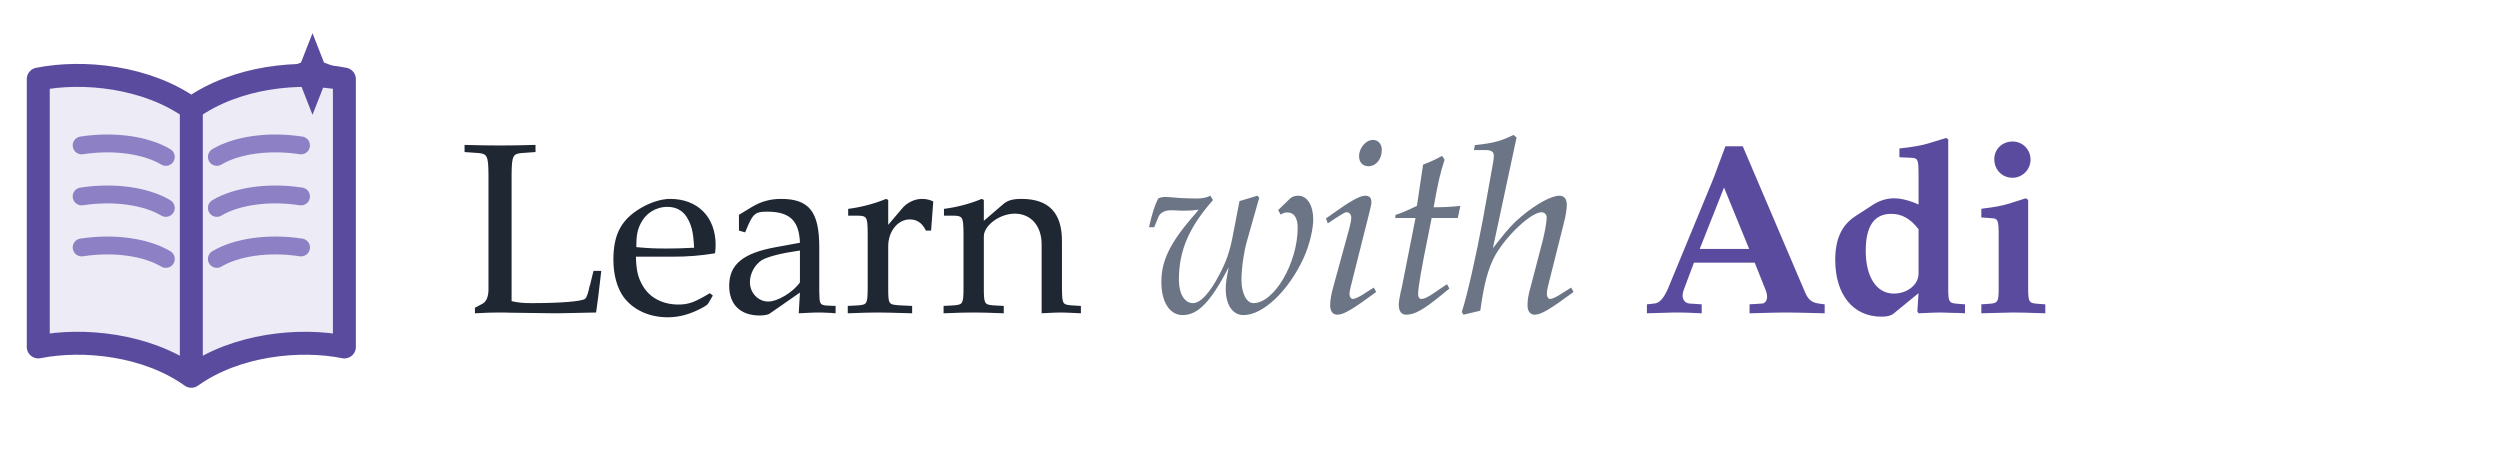
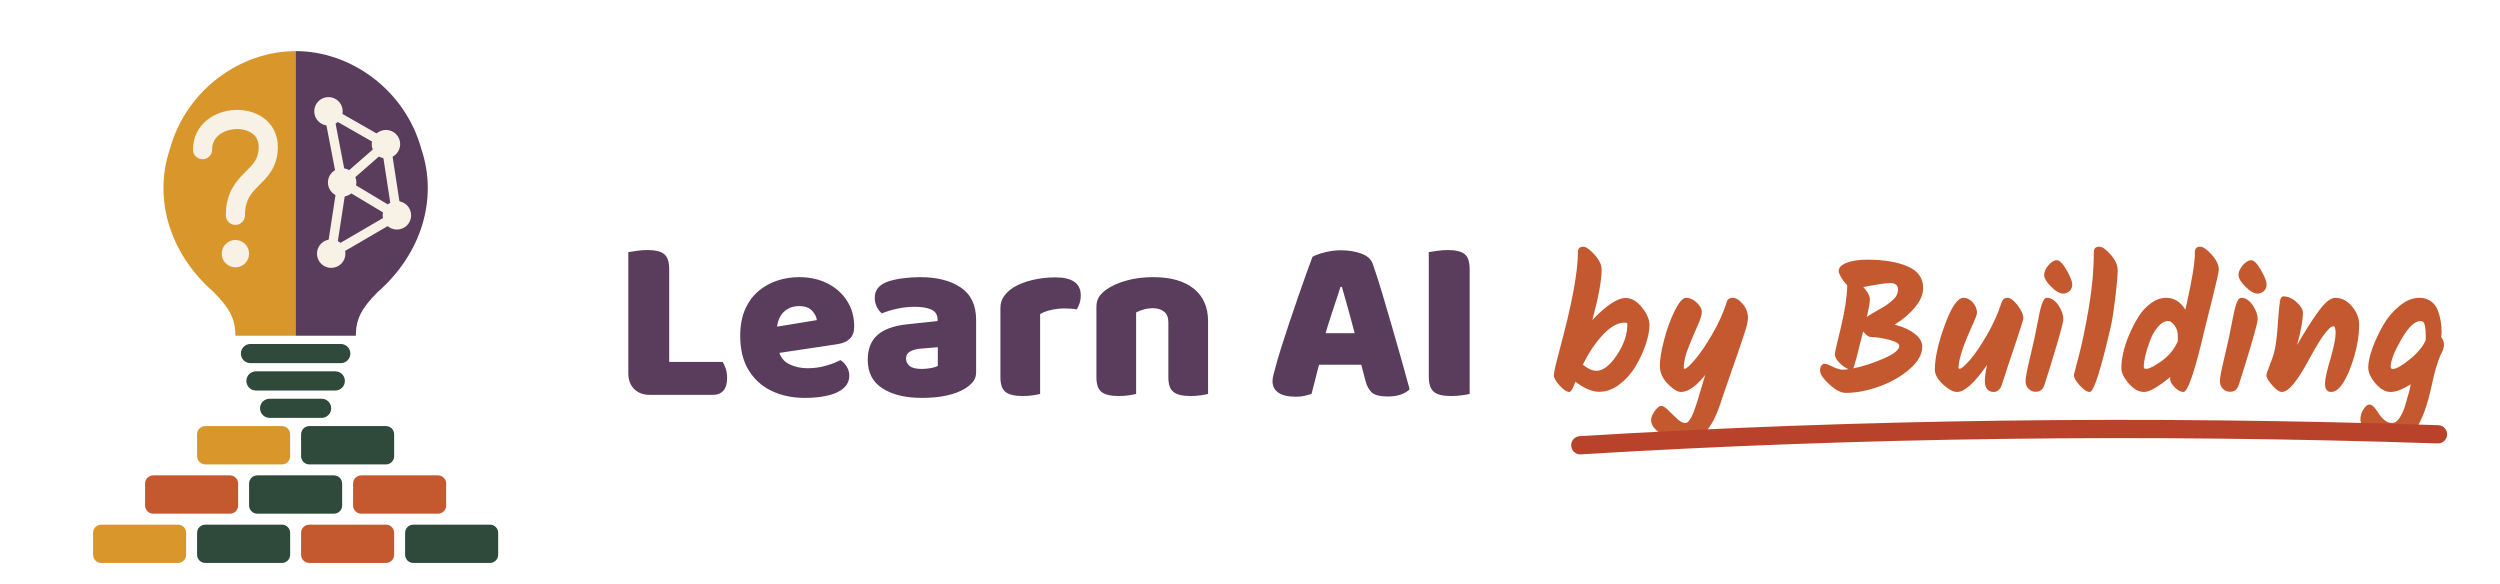
- <svg xmlns="http://www.w3.org/2000/svg" width="196" height="36" viewBox="0 0 196 36" role="img" aria-label="Learn with Adi">
-   <g transform="translate(2,5)">
-     <path d="M13 3.5 C9.5 1 4.5 0.5 1 1.2 L1 22.2 C4.5 21.5 9.5 22 13 24.5 C16.5 22 21.5 21.5 25 22.2 L25 1.2 C21.5 0.5 16.5 1 13 3.5 Z" fill="#ecebf6" stroke="#5b4b9e" stroke-width="1.8" stroke-linejoin="round" />
-     <path d="M13 3.5 L13 24.5" stroke="#5b4b9e" stroke-width="1.8" />
-     <path d="M4.4 6.4 C7 6 9.5 6.4 11 7.3 M4.4 10.4 C7 10 9.5 10.4 11 11.3 M4.4 14.4 C7 14 9.5 14.4 11 15.3" stroke="#8d80c4" stroke-width="1.4" fill="none" stroke-linecap="round" />
-     <path d="M15 7.3 C16.5 6.4 19 6 21.6 6.4 M15 11.3 C16.5 10.4 19 10 21.6 10.4 M15 15.3 C16.5 14.4 19 14 21.6 14.4" stroke="#8d80c4" stroke-width="1.4" fill="none" stroke-linecap="round" />
-     <path d="M22.5 -2.4 L23.4 -0.1 L25.7 0.8 L23.4 1.7 L22.5 4 L21.6 1.7 L19.3 0.8 L21.6 -0.1 Z" fill="#5b4b9e" />
+ <svg xmlns="http://www.w3.org/2000/svg" viewBox="0 0 685 160" width="685" height="160">
+   <g transform="translate(6 -4) scale(.75)">
+     <clipPath id="lhalf">
+       <rect x="0" y="0" width="100" height="140" />
+     </clipPath>
+     <clipPath id="rhalf">
+       <rect x="100" y="0" width="100" height="140" />
+     </clipPath>
+     <path d="M70 112 C54 98 48 78 54 60 C60 38 80 24 100 24 C120 24 140 38 146 60 C152 78 146 98 130 112 C124 118 122 122 122 128 L78 128 C78 122 76 118 70 112 Z" fill="#d9962b" clip-path="url(#lhalf)" />
+     <path d="M70 112 C54 98 48 78 54 60 C60 38 80 24 100 24 C120 24 140 38 146 60 C152 78 146 98 130 112 C124 118 122 122 122 128 L78 128 C78 122 76 118 70 112 Z" fill="#5a3d5c" clip-path="url(#rhalf)" />
+     <path d="M66 60 C66 46 90 45 90 59 C90 71 78 70 78 84" fill="none" stroke="#f7f1e6" stroke-width="7" stroke-linecap="round" stroke-linejoin="round" />
+     <circle cx="78" cy="98" r="5.0" fill="#f7f1e6" />
+     <line x1="112" y1="46" x2="133" y2="58" stroke="#f7f1e6" stroke-width="3.4" stroke-linecap="round" />
+     <line x1="112" y1="46" x2="117" y2="72" stroke="#f7f1e6" stroke-width="3.4" stroke-linecap="round" />
+     <line x1="133" y1="58" x2="117" y2="72" stroke="#f7f1e6" stroke-width="3.4" stroke-linecap="round" />
+     <line x1="133" y1="58" x2="137" y2="84" stroke="#f7f1e6" stroke-width="3.4" stroke-linecap="round" />
+     <line x1="117" y1="72" x2="137" y2="84" stroke="#f7f1e6" stroke-width="3.4" stroke-linecap="round" />
+     <line x1="117" y1="72" x2="113" y2="98" stroke="#f7f1e6" stroke-width="3.4" stroke-linecap="round" />
+     <line x1="137" y1="84" x2="113" y2="98" stroke="#f7f1e6" stroke-width="3.4" stroke-linecap="round" />
+     <circle cx="112" cy="46" r="5.2" fill="#f7f1e6" />
+     <circle cx="133" cy="58" r="5.2" fill="#f7f1e6" />
+     <circle cx="117" cy="72" r="5.2" fill="#f7f1e6" />
+     <circle cx="137" cy="84" r="5.2" fill="#f7f1e6" />
+     <circle cx="113" cy="98" r="5.2" fill="#f7f1e6" />
+     <rect x="80" y="131" width="40" height="7" rx="3.5" fill="#2f4a3a" />
+     <rect x="82" y="141" width="36" height="7" rx="3.5" fill="#2f4a3a" />
+     <rect x="87" y="151" width="26" height="7" rx="3.5" fill="#2f4a3a" />
+     <rect x="64" y="161" width="34" height="14" rx="3" fill="#d9962b" />
+     <rect x="102" y="161" width="34" height="14" rx="3" fill="#2f4a3a" />
+     <rect x="45" y="179" width="34" height="14" rx="3" fill="#c4582f" />
+     <rect x="83" y="179" width="34" height="14" rx="3" fill="#2f4a3a" />
+     <rect x="121" y="179" width="34" height="14" rx="3" fill="#c4582f" />
+     <rect x="26" y="197" width="34" height="14" rx="3" fill="#d9962b" />
+     <rect x="64" y="197" width="34" height="14" rx="3" fill="#2f4a3a" />
+     <rect x="102" y="197" width="34" height="14" rx="3" fill="#c4582f" />
+     <rect x="140" y="197" width="34" height="14" rx="3" fill="#2f4a3a" />
  </g>
-   <text x="36" y="24.5" font-family="'Iowan Old Style','Palatino Linotype',Palatino,Georgia,serif" font-size="19" fill="#1f2733">Learn <tspan fill="#6b7585" font-style="italic">with</tspan>
-     <tspan fill="#5b4b9e" font-weight="700">Adi</tspan>
-   </text>
+   <path d="M172.16 79.712H183.36V107.616L178.112 108.192Q175.36 108.192 173.76 106.592Q172.16 104.992 172.16 102.24ZM178.112 108.192V99.168H198.016Q198.464 99.872 198.848 101.024Q199.232 102.176 199.232 103.52Q199.232 105.888 198.208 107.04Q197.184 108.192 195.392 108.192ZM183.36 94.496H172.16V69.088Q172.928 68.96 174.432 68.736Q175.936 68.512 177.344 68.512Q180.544 68.512 181.952 69.6Q183.36 70.688 183.36 73.824ZM209.408 97.312 209.024 90.144 223.808 87.712Q223.68 86.432 222.528 85.152Q221.376 83.872 218.944 83.872Q216.384 83.872 214.688 85.536Q212.992 87.2 212.864 90.272L213.248 95.648Q213.888 98.592 216.16 99.744Q218.432 100.896 221.248 100.896Q223.936 100.896 226.368 100.192Q228.8 99.488 230.272 98.656Q231.296 99.296 232.0 100.448Q232.704 101.6 232.704 102.88Q232.704 104.992 231.136 106.368Q229.568 107.744 226.816 108.384Q224.064 109.024 220.48 109.024Q215.488 109.024 211.488 107.136Q207.488 105.248 205.152 101.472Q202.816 97.696 202.816 92.0Q202.816 87.776 204.192 84.704Q205.568 81.632 207.872 79.712Q210.176 77.792 213.024 76.864Q215.872 75.936 218.88 75.936Q223.424 75.936 226.816 77.696Q230.208 79.456 232.128 82.496Q234.048 85.536 234.048 89.504Q234.048 91.68 232.832 92.832Q231.616 93.984 229.44 94.304ZM252.608 101.088Q253.696 101.088 255.008 100.864Q256.32 100.64 256.96 100.256V95.136L252.352 95.52Q250.56 95.648 249.408 96.288Q248.256 96.928 248.256 98.208Q248.256 99.488 249.248 100.288Q250.24 101.088 252.608 101.088ZM252.096 75.936Q259.072 75.936 263.264 78.784Q267.456 81.632 267.456 87.648V101.984Q267.456 103.648 266.528 104.704Q265.6 105.76 264.32 106.528Q262.272 107.744 259.328 108.384Q256.384 109.024 252.608 109.024Q245.888 109.024 241.824 106.432Q237.76 103.84 237.76 98.592Q237.76 94.176 240.416 91.808Q243.072 89.44 248.512 88.864L256.896 87.968V87.52Q256.896 85.664 255.264 84.864Q253.632 84.064 250.56 84.064Q248.192 84.064 245.856 84.576Q243.52 85.088 241.664 85.856Q240.832 85.28 240.256 84.096Q239.68 82.912 239.68 81.632Q239.68 78.56 242.944 77.28Q244.8 76.576 247.328 76.256Q249.856 75.936 252.096 75.936ZM284.992 86.048V93.344H274.112V84.384Q274.112 82.528 275.104 81.152Q276.096 79.776 277.696 78.752Q279.936 77.408 282.944 76.704Q285.952 76.0 289.152 76.0Q296.128 76.0 296.128 80.928Q296.128 82.08 295.808 83.072Q295.488 84.064 295.04 84.768Q294.4 84.64 293.504 84.576Q292.608 84.512 291.52 84.512Q289.92 84.512 288.128 84.896Q286.336 85.28 284.992 86.048ZM274.112 91.104H284.992V107.936Q284.288 108.128 282.976 108.32Q281.664 108.512 280.128 108.512Q276.992 108.512 275.552 107.424Q274.112 106.336 274.112 103.392ZM331.008 87.968V93.856H320.128V88.288Q320.128 86.304 318.944 85.376Q317.76 84.448 315.84 84.448Q314.56 84.448 313.44 84.768Q312.32 85.088 311.296 85.6V93.856H300.416V84.128Q300.416 82.4 301.152 81.312Q301.888 80.224 303.168 79.328Q305.344 77.792 308.672 76.864Q312 75.936 315.968 75.936Q323.2 75.936 327.104 79.104Q331.008 82.272 331.008 87.968ZM300.416 91.104H311.296V107.936Q310.592 108.128 309.28 108.32Q307.968 108.512 306.432 108.512Q303.296 108.512 301.856 107.424Q300.416 106.336 300.416 103.392ZM320.128 91.104H331.008V107.936Q330.304 108.128 328.992 108.32Q327.68 108.512 326.144 108.512Q323.008 108.512 321.568 107.424Q320.128 106.336 320.128 103.392ZM367.68 78.624H367.296Q366.72 80.416 366.016 82.528Q365.312 84.64 364.544 86.976Q363.776 89.312 363.072 91.808L361.664 99.04Q361.28 100.32 360.992 101.536Q360.704 102.752 360.416 103.84Q360.128 104.928 359.872 105.952Q359.616 106.976 359.36 107.936Q358.528 108.192 357.504 108.448Q356.48 108.704 355.072 108.704Q351.872 108.704 350.272 107.584Q348.672 106.464 348.672 104.48Q348.672 103.584 348.928 102.688Q349.184 101.792 349.504 100.576Q350.016 98.528 351.04 95.296Q352.064 92.064 353.312 88.32Q354.56 84.576 355.808 80.992Q357.056 77.408 358.08 74.56Q359.104 71.712 359.616 70.368Q360.704 69.728 362.944 69.152Q365.184 68.576 367.36 68.576Q370.56 68.576 373.056 69.504Q375.552 70.432 376.192 72.48Q377.344 75.744 378.656 80.128Q379.968 84.512 381.344 89.28Q382.72 94.048 384.0 98.56Q385.28 103.072 386.24 106.656Q385.472 107.488 383.936 108.064Q382.4 108.64 380.288 108.64Q377.152 108.64 375.936 107.584Q374.72 106.528 374.144 104.352L372.544 98.208L371.264 91.616Q370.624 89.12 369.984 86.816Q369.344 84.512 368.768 82.432Q368.192 80.352 367.68 78.624ZM356.864 99.936 361.28 91.296H375.36L376.704 99.936ZM391.488 79.712H402.688V107.936Q401.984 108.128 400.512 108.32Q399.04 108.512 397.504 108.512Q394.176 108.512 392.832 107.328Q391.488 106.144 391.488 103.2ZM402.688 94.496H391.488V69.088Q392.256 68.96 393.76 68.736Q395.264 68.512 396.672 68.512Q399.872 68.512 401.28 69.6Q402.688 70.688 402.688 73.824Z" fill="#5a3d5c" />
+   <path d="M445.498 81.65Q447.798 81.65 449.873 84.2Q451.948 86.75 451.948 89.05Q451.948 91.35 450.898 94.45Q449.848 97.55 448.098 100.45Q446.348 103.35 443.698 105.35Q441.048 107.35 438.173 107.35Q435.298 107.35 431.648 104.6Q430.648 107.4 429.998 107.4Q428.948 107.4 427.348 105.65Q425.748 103.9 425.748 102.8Q425.748 101.7 427.398 95.6Q432.348 77.3 432.348 69.1Q432.348 67.6 433.798 67.6Q434.948 67.6 436.898 69.775Q438.848 71.95 438.848 73.85Q438.848 78.3 436.298 87.7Q441.998 81.65 445.498 81.65ZM437.398 101.6Q440.148 101.6 443.023 97.3Q445.898 93.0 445.898 88.85Q445.898 88.55 445.773 88.475Q445.648 88.4 445.098 88.4Q442.348 88.4 439.223 91.7Q436.098 95.0 433.698 99.95Q435.798 101.6 437.398 101.6ZM473.098 82.85Q473.398 81.6 474.748 81.6Q476.098 81.6 477.523 83.3Q478.948 85.0 478.948 87.15Q478.948 88.4 478.048 91.1Q477.148 93.8 476.773 94.95Q476.398 96.1 475.698 98.075Q474.998 100.05 474.423 101.725Q473.848 103.4 472.873 106.2Q471.898 109.0 471.098 111.4Q469.548 115.9 467.323 118.35Q465.098 120.8 461.548 120.8Q457.998 120.8 455.198 118.925Q452.398 117.05 452.398 115.15Q452.398 114.0 453.423 112.6Q454.448 111.2 455.173 111.2Q455.898 111.2 457.073 112.375Q458.248 113.55 459.498 114.725Q460.748 115.9 461.698 115.9Q462.348 115.9 462.773 115.3Q463.198 114.7 463.473 114.225Q463.748 113.75 464.048 112.925Q464.348 112.1 464.598 111.4Q464.848 110.7 465.198 109.55Q465.548 108.4 465.798 107.5Q466.648 104.8 467.248 102.7Q465.598 104.85 463.848 106.125Q462.098 107.4 460.623 107.4Q459.148 107.4 456.973 105.175Q454.798 102.95 454.798 100.275Q454.798 97.6 455.973 93.1Q457.148 88.6 458.898 85.1Q460.648 81.6 461.998 81.6Q463.548 81.6 464.923 82.925Q466.298 84.25 466.298 85.475Q466.298 86.7 465.073 89.4Q463.848 92.1 462.598 95.3Q461.348 98.5 461.348 100.75Q461.348 101.05 461.598 101.05Q462.248 101.05 464.348 98.625Q466.448 96.2 469.073 91.725Q471.698 87.25 473.098 82.85ZM526.698 95.0Q526.698 98.1 523.273 101.1Q519.848 104.1 514.973 105.875Q510.098 107.65 505.698 107.65Q503.798 107.65 501.248 105.325Q498.698 103.0 498.698 101.5Q498.698 100.65 499.073 100.15Q499.448 99.65 499.948 99.65Q500.448 99.65 502.173 100.475Q503.898 101.3 504.773 101.3Q505.648 101.3 506.498 101.15Q505.248 100.65 503.998 99.4Q502.748 98.15 502.748 97.0Q502.748 96.5 504.398 89.725Q506.048 82.95 506.148 78.15Q505.248 77.3 504.523 76.075Q503.798 74.85 503.798 74.25Q503.798 72.85 505.998 72.0Q508.198 71.15 511.498 71.15Q518.498 71.15 522.723 73.0Q526.948 74.85 526.948 78.9Q526.948 81.45 524.798 84.1Q522.648 86.75 519.148 88.95L519.648 89.1Q522.648 89.9 524.673 91.475Q526.698 93.05 526.698 95.0ZM517.848 77.55Q516.298 77.55 510.548 78.65Q512.348 80.65 512.348 81.975Q512.348 83.3 511.498 86.85Q512.298 86.25 514.348 85.1Q516.398 83.95 516.923 83.575Q517.448 83.2 518.348 82.45Q520.048 81.1 520.048 79.325Q520.048 77.55 517.848 77.55ZM520.398 94.8Q520.398 93.8 517.523 93.075Q514.648 92.35 512.748 92.35Q511.698 92.35 510.498 90.8Q508.248 100.05 507.798 100.95Q511.998 100.05 516.198 98.2Q520.398 96.35 520.398 94.8ZM548.448 82.85Q548.848 81.6 550.048 81.6Q551.248 81.6 552.823 83.65Q554.398 85.7 554.398 87.2Q554.398 87.75 552.098 94.55Q549.798 101.35 548.548 105.3Q547.848 107.4 546.198 107.4Q545.198 107.4 544.523 106.675Q543.848 105.95 543.848 104.4Q543.848 102.85 544.448 100.0Q539.298 107.4 536.248 107.4Q534.648 107.4 532.398 105.325Q530.148 103.25 530.148 101.3Q530.148 96.5 532.873 89.05Q535.598 81.6 537.998 81.6Q539.448 81.6 540.573 82.9Q541.698 84.2 541.698 85.75Q541.698 86.35 540.448 89.1Q536.648 97.35 536.648 100.75Q536.648 101.05 536.898 101.05Q537.648 101.05 539.723 98.675Q541.798 96.3 544.373 91.875Q546.948 87.45 548.448 82.85ZM565.348 80.45Q563.898 80.45 561.998 78.55Q560.098 76.65 560.098 75.35Q560.098 74.05 561.273 72.675Q562.448 71.3 563.573 71.3Q564.698 71.3 566.248 74.0Q567.798 76.7 567.798 77.925Q567.798 79.15 566.998 79.8Q566.198 80.45 565.348 80.45ZM560.848 81.6Q562.598 81.6 563.973 83.6Q565.348 85.6 565.348 87.45Q565.348 88.4 563.623 94.275Q561.898 100.15 560.198 105.4Q559.598 107.35 557.748 107.35Q556.648 107.35 555.823 106.525Q554.998 105.7 554.998 104.375Q554.998 103.05 556.273 97.775Q557.548 92.5 558.223 88.775Q558.898 85.05 559.473 83.325Q560.048 81.6 560.848 81.6ZM578.398 89.3Q574.248 107.4 572.598 107.4Q571.498 107.4 569.873 105.625Q568.248 103.85 568.248 102.7Q568.248 102.6 569.598 97.5Q570.948 92.4 572.323 84.375Q573.698 76.35 573.698 69.05Q573.698 67.6 575.248 67.6Q576.448 67.6 578.348 69.8Q580.248 72.0 580.248 74.0Q580.248 76.0 579.648 81.125Q579.048 86.25 578.398 89.3ZM602.848 67.6Q604.048 67.6 605.998 69.775Q607.948 71.95 607.948 73.85Q607.948 74.8 606.198 81.75Q604.448 88.7 604.098 90.15Q600.098 107.4 598.248 107.4Q597.198 107.4 595.898 106.15Q594.598 104.9 594.598 103.7Q594.598 103.45 594.648 103.3Q589.648 107.4 587.473 107.4Q585.298 107.4 583.273 105.075Q581.248 102.75 581.248 100.85Q581.248 98.95 581.773 96.625Q582.298 94.3 583.398 91.7Q584.498 89.1 585.923 86.825Q587.348 84.55 589.373 83.075Q591.398 81.6 593.548 81.6Q596.748 81.6 598.798 84.85Q601.498 73.0 601.398 69.1Q601.398 67.6 602.848 67.6ZM588.098 101.05Q589.348 101.05 592.323 98.9Q595.298 96.75 596.748 93.45Q596.698 93.05 596.698 91.7Q596.698 90.35 595.798 89.15Q594.898 87.95 594.148 87.95Q592.648 87.95 591.273 89.55Q589.898 91.15 589.098 93.35Q587.398 98.0 587.398 100.4Q587.398 100.8 587.523 100.925Q587.648 101.05 588.098 101.05ZM618.598 80.45Q617.148 80.45 615.248 78.55Q613.348 76.65 613.348 75.35Q613.348 74.05 614.523 72.675Q615.698 71.3 616.823 71.3Q617.948 71.3 619.498 74.0Q621.048 76.7 621.048 77.925Q621.048 79.15 620.248 79.8Q619.448 80.45 618.598 80.45ZM614.098 81.6Q615.848 81.6 617.223 83.6Q618.598 85.6 618.598 87.45Q618.598 88.4 616.873 94.275Q615.148 100.15 613.448 105.4Q612.848 107.35 610.998 107.35Q609.898 107.35 609.073 106.525Q608.248 105.7 608.248 104.375Q608.248 103.05 609.523 97.775Q610.798 92.5 611.473 88.775Q612.148 85.05 612.723 83.325Q613.298 81.6 614.098 81.6ZM639.848 81.6Q642.448 81.6 644.423 83.925Q646.398 86.25 646.398 88.9Q646.398 93.15 645.023 97.775Q643.648 102.4 642.023 104.9Q640.398 107.4 638.723 107.4Q637.048 107.4 637.048 105.05Q637.048 103.25 638.698 97.8Q639.948 93.3 639.948 91.35Q639.948 89.4 639.448 89.4Q638.798 89.4 638.173 90.05Q637.548 90.7 637.148 91.2Q636.748 91.7 636.223 92.475Q635.698 93.25 635.323 93.875Q634.948 94.5 634.373 95.475Q633.798 96.45 633.448 97.075Q633.098 97.7 632.548 98.7Q627.898 107.4 625.248 107.4Q624.198 107.4 622.598 105.575Q620.998 103.75 620.998 102.9Q620.998 102.35 621.723 100.525Q622.448 98.7 622.773 97.725Q623.098 96.75 623.323 95.65Q623.548 94.55 623.698 93.275Q623.848 92.0 623.923 91.3Q623.998 90.6 624.098 89.1Q624.548 82.6 624.873 81.9Q625.198 81.2 625.598 81.2Q627.498 81.2 629.248 82.775Q630.998 84.35 630.998 85.65Q630.998 88.75 629.398 94.55Q632.648 88.85 635.323 85.225Q637.998 81.6 639.848 81.6ZM668.898 92.4Q669.648 93.25 669.648 94.45Q669.648 95.65 668.648 97.4Q667.398 100.4 666.448 104.85Q665.498 109.3 664.573 111.975Q663.648 114.65 662.573 116.55Q661.498 118.45 659.648 119.7Q657.798 120.95 655.398 120.95Q652.048 120.95 649.398 118.75Q646.748 116.55 646.748 114.975Q646.748 113.4 647.598 112.125Q648.448 110.85 649.173 110.85Q649.898 110.85 650.573 111.65Q651.248 112.45 651.823 113.375Q652.398 114.3 653.348 115.1Q654.298 115.9 655.448 115.9Q656.598 115.9 657.548 114.4Q658.498 112.9 658.998 111.15Q660.248 107.05 660.548 105.3Q657.148 107.4 655.023 107.4Q652.898 107.4 650.898 105.075Q648.898 102.75 648.898 100.675Q648.898 98.6 650.023 95.475Q651.148 92.35 652.923 89.225Q654.698 86.1 657.423 83.85Q660.148 81.6 662.898 81.6Q664.748 81.6 666.048 82.525Q667.348 83.45 667.948 85.0Q668.998 87.7 668.998 91.1Q668.998 91.6 668.898 92.4ZM655.048 100.45Q655.048 101.1 655.598 101.1Q657.048 101.1 660.298 98.45Q663.548 95.8 664.648 93.2V92.25Q664.648 89.0 664.048 88.3Q663.748 87.95 663.248 87.95Q660.848 87.95 657.948 93.0Q655.048 98.05 655.048 100.45Z" fill="#c4582f" />
+   <path d="M433 122 Q548 115 668 119" fill="none" stroke="#b8432a" stroke-width="5" stroke-linecap="round" />
</svg>
